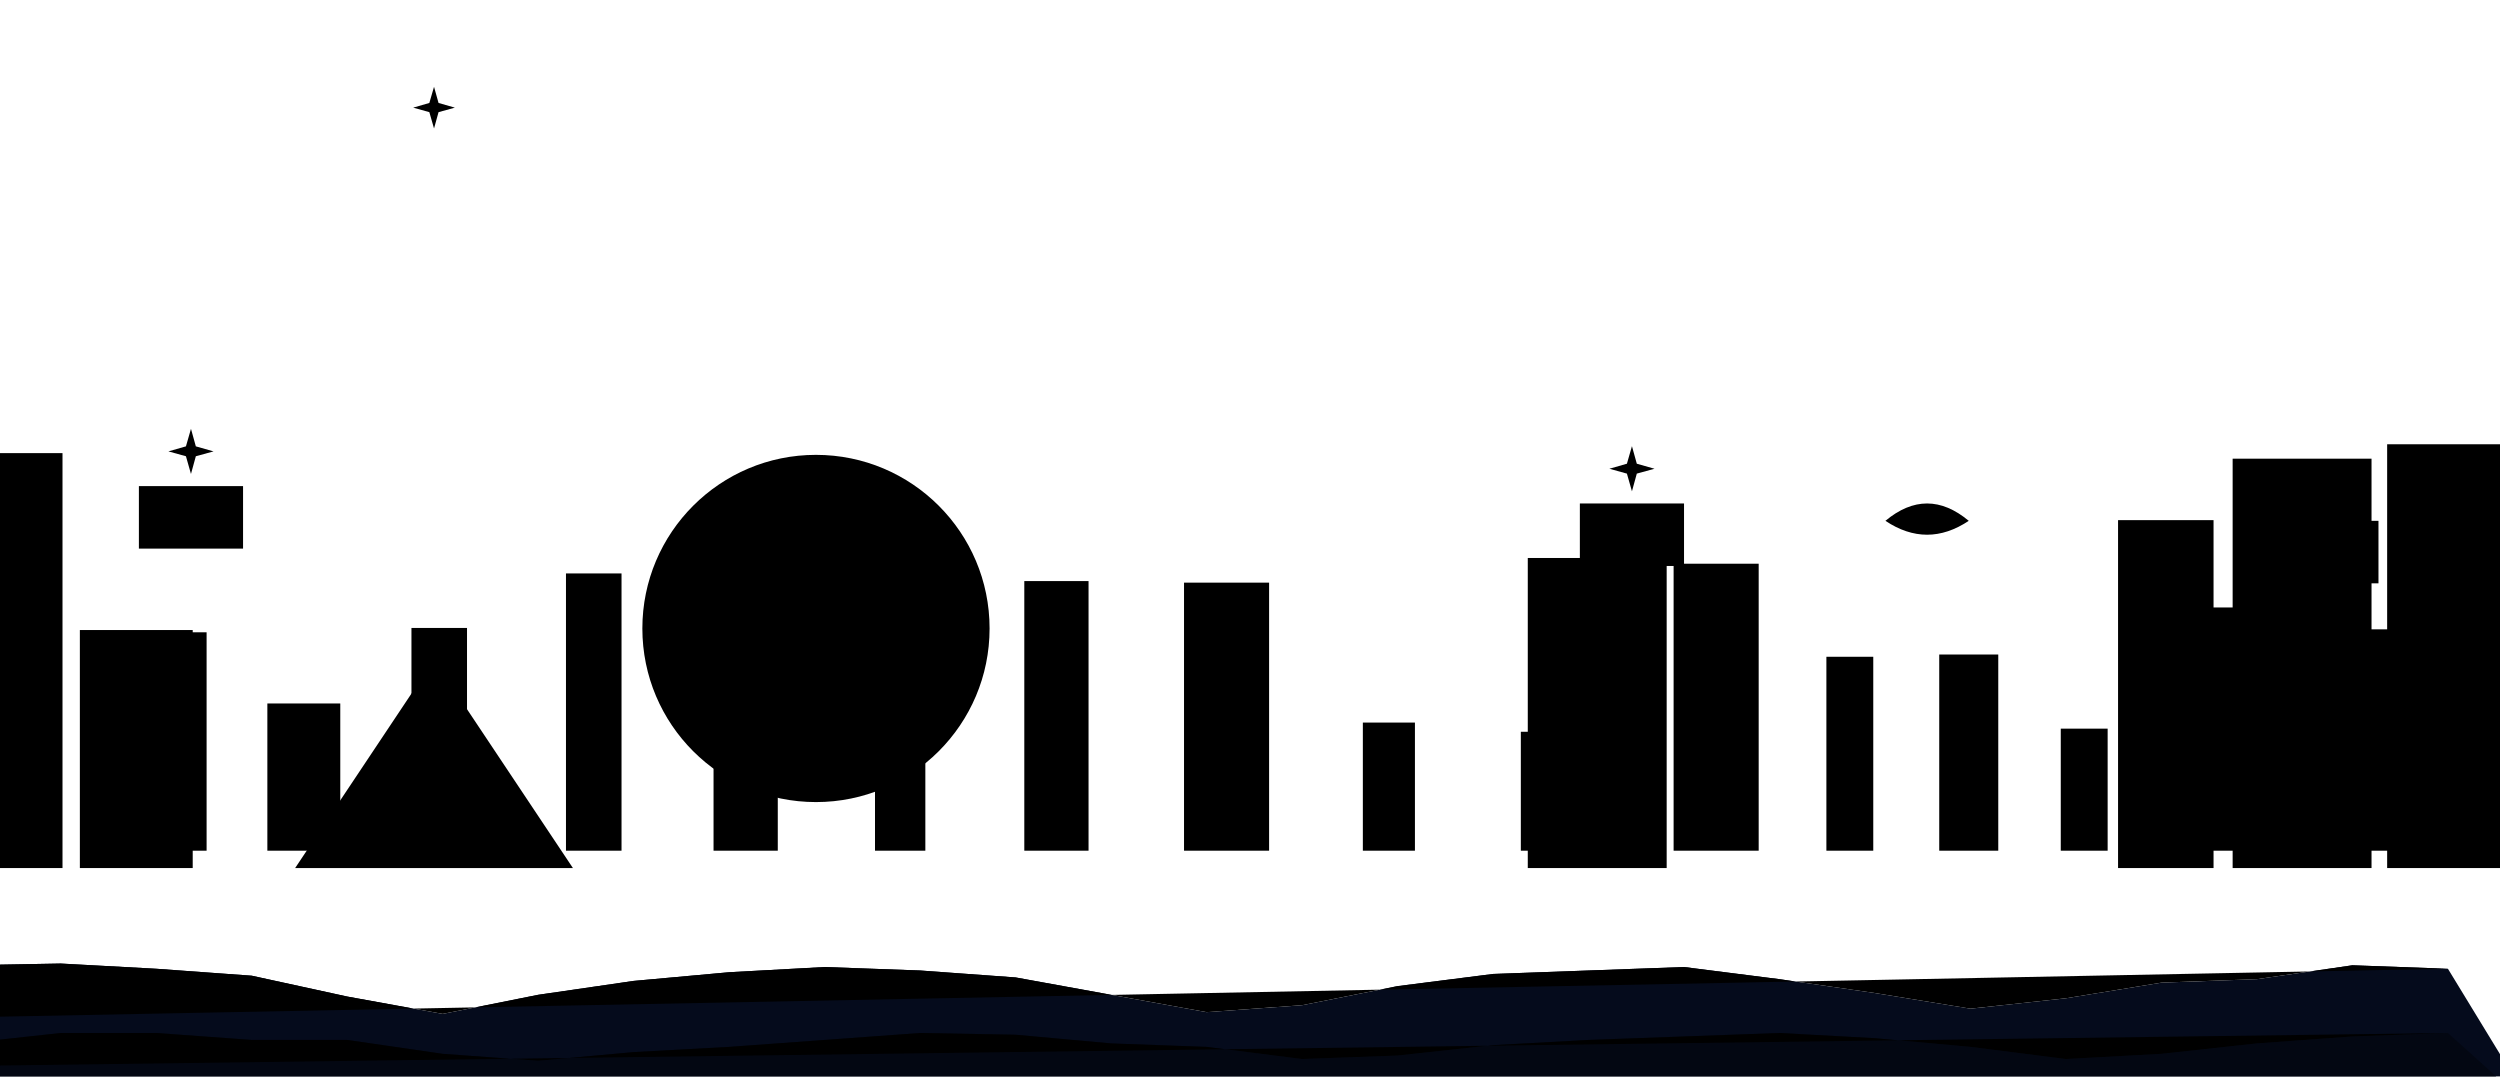
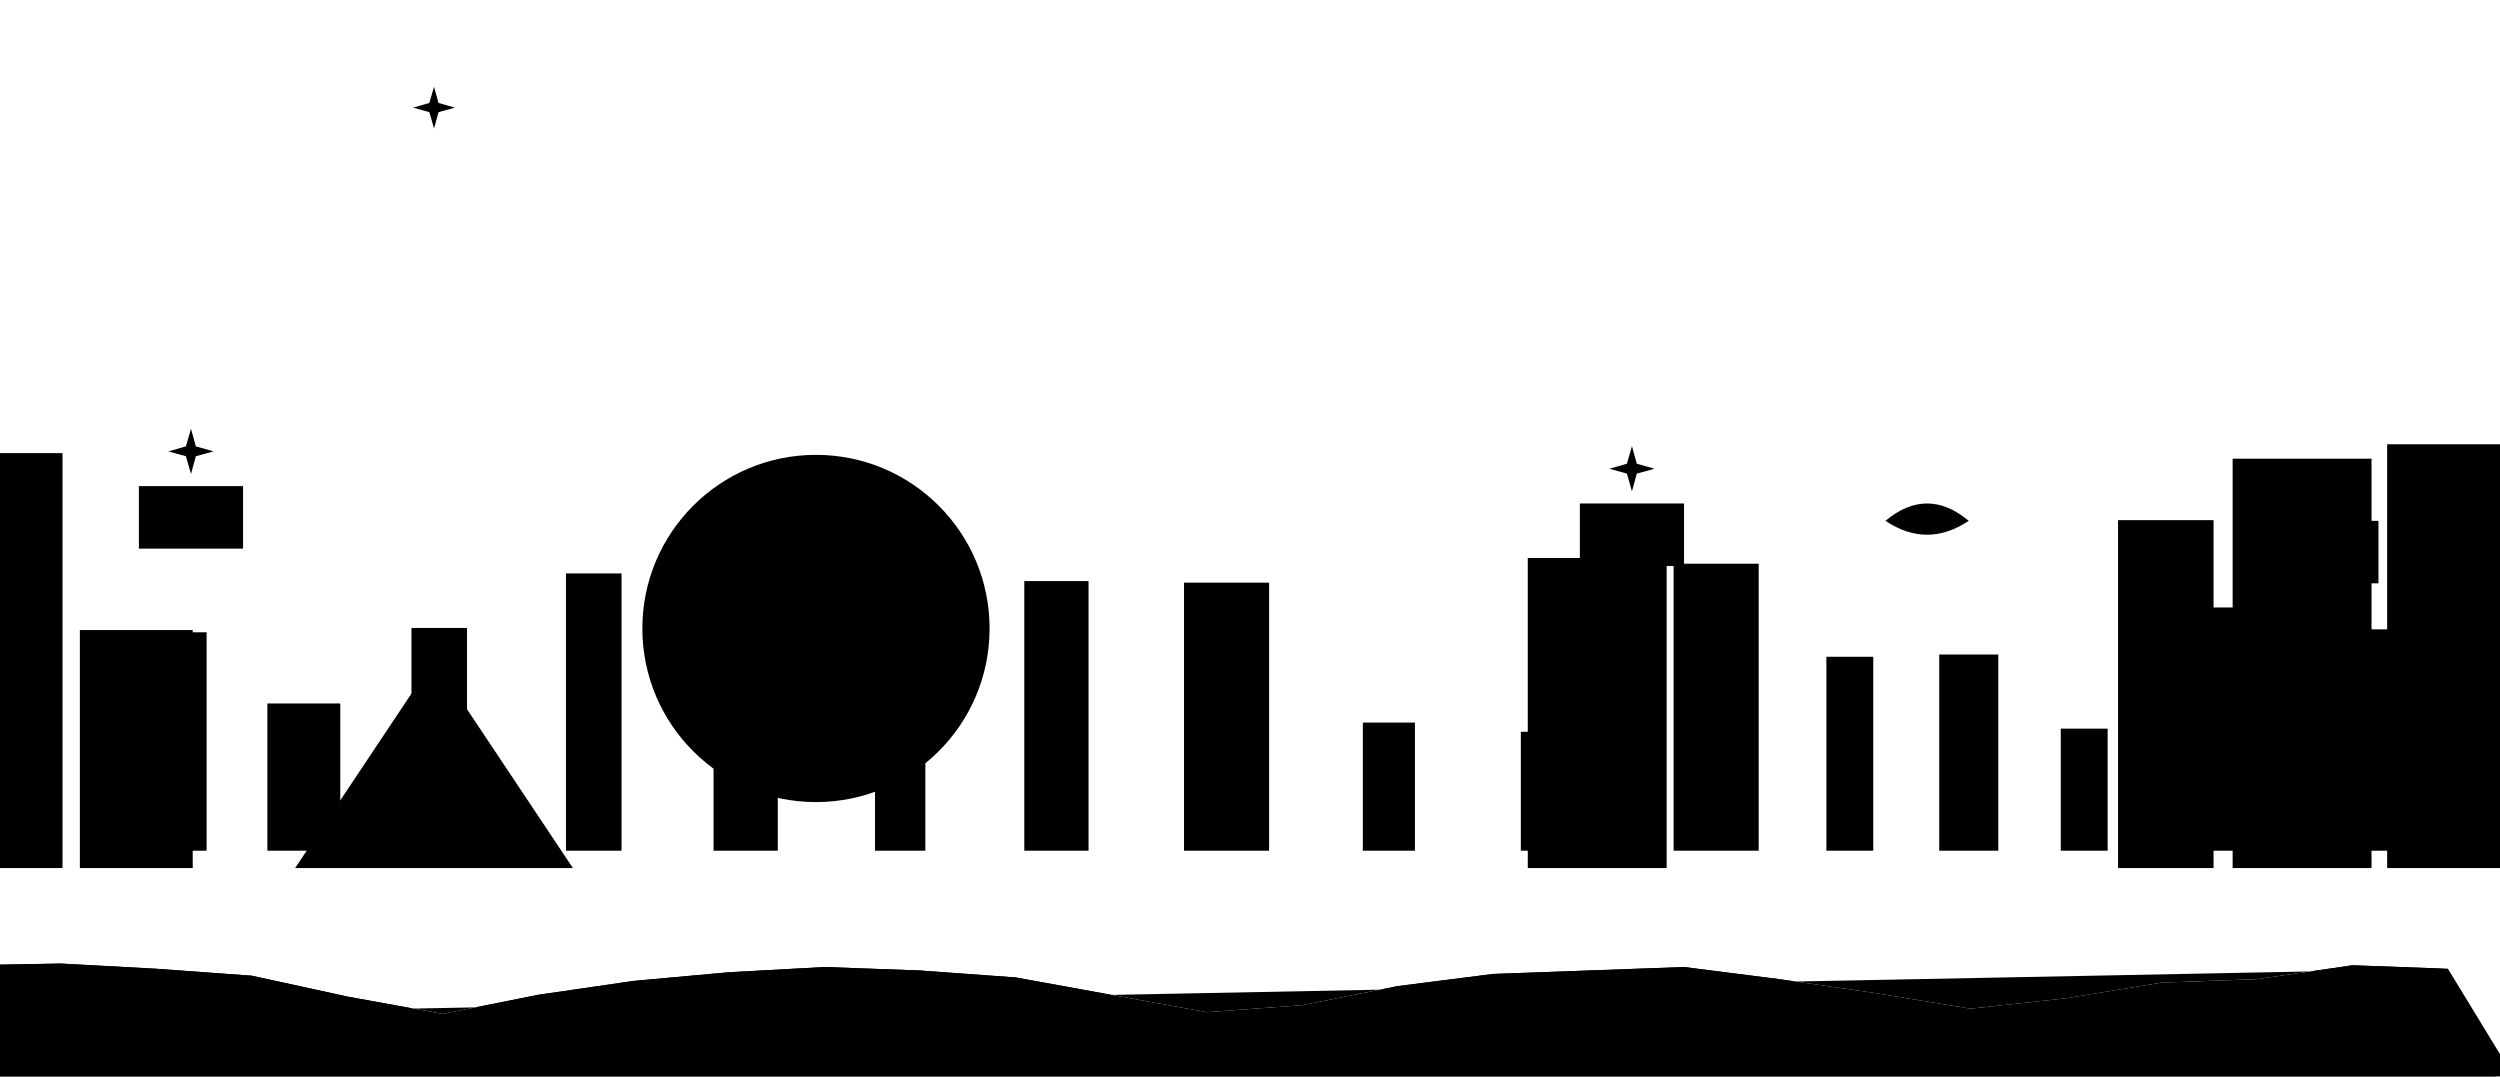
<svg class="cityS" viewBox="0 0 1440 620" preserveAspectRatio="xMidYMax slice" aria-hidden="true" focusable="false">
-   <g id="far">
+   <g>
    <path d="M-20 490V365.2H20V490" class="ln far" pathLength="1" style="--s: 0.833; --w: 0.200;" />
    <path d="M74 490V364.2H119V490" class="ln far" pathLength="1" style="--s: 0.630; --w: 0.200;" />
    <path d="M154 490V405.2H196V490" class="ln far" pathLength="1" style="--s: 0.774; --w: 0.200;" />
    <path d="M237 490V361.7H269V490" class="ln far" pathLength="1" style="--s: 0.789; --w: 0.200;" />
    <path d="M326 490V330.3H358V490" class="ln far" pathLength="1" style="--s: 0.616; --w: 0.200;" />
    <path d="M411 490V342.8H448V490" class="ln far" pathLength="1" style="--s: 0.798; --w: 0.200;" />
    <path d="M504 490V328.8H533V490" class="ln far" pathLength="1" style="--s: 0.750; --w: 0.200;" />
    <path d="M590 490V334.7H627V490" class="ln far" pathLength="1" style="--s: 0.837; --w: 0.200;" />
    <path d="M682 490V335.6H731V490" class="ln far" pathLength="1" style="--s: 0.657; --w: 0.200;" />
    <path d="M785 490V416.2H815V490" class="ln far" pathLength="1" style="--s: 0.885; --w: 0.200;" />
    <path d="M876 490V421.5H904V490" class="ln far" pathLength="1" style="--s: 0.679; --w: 0.200;" />
    <path d="M964 490V324.7H1013V490" class="ln far" pathLength="1" style="--s: 0.683; --w: 0.200;" />
    <path d="M1052 490V378.3H1079V490" class="ln far" pathLength="1" style="--s: 0.768; --w: 0.200;" />
    <path d="M1117 490V377.0H1151V490" class="ln far" pathLength="1" style="--s: 0.668; --w: 0.200;" />
    <path d="M1187 490V419.7H1214V490" class="ln far" pathLength="1" style="--s: 0.789; --w: 0.200;" />
    <path d="M1261 490V349.9H1308V490" class="ln far" pathLength="1" style="--s: 0.753; --w: 0.200;" />
    <path d="M1362 490V362.5H1398V490" class="ln far" pathLength="1" style="--s: 0.890; --w: 0.200;" />
  </g>
-   <g id="mid">
+   <g>
    <path d="M-10 500V261.0H36V500" class="ln " pathLength="1" style="--s: 0.393; --w: 0.220;" />
    <path d="M0.0 279.1h.01M0.0 295.1h.01M14.0 327.1h.01M28.0 327.1h.01M28.0 343.1h.01M14.0 375.1h.01M0.0 423.1h.01M14.0 423.1h.01M0.0 439.1h.01M14.0 439.1h.01M28.0 439.1h.01M14.0 455.1h.01M0.0 487.1h.01M14.0 487.1h.01" class="win" style="--s: 0.613;" />
    <path d="M46 500V362.9H111V500" class="ln " pathLength="1" style="--s: 0.591; --w: 0.220;" />
    <path d="M56.1 381.0h.01M70.1 381.0h.01M84.1 381.0h.01M84.1 397.0h.01M98.1 397.0h.01M56.1 413.0h.01M70.1 413.0h.01M98.1 413.0h.01M84.1 429.0h.01M56.1 477.0h.01M84.1 477.0h.01" class="win" style="--s: 0.811;" />
    <path d="M880 500V321.4H960V500" class="ln " pathLength="1" style="--s: 0.520; --w: 0.220;" />
    <path d="M889.8 339.5h.01M917.8 339.5h.01M931.8 339.5h.01M889.8 355.5h.01M917.8 355.5h.01M903.8 371.5h.01M931.8 371.5h.01M917.8 387.5h.01M931.8 387.5h.01M945.8 387.5h.01M903.8 403.5h.01M903.8 419.5h.01M917.8 419.5h.01M945.8 419.5h.01M917.8 435.5h.01M931.8 451.5h.01M945.8 451.5h.01M917.8 467.5h.01M931.8 467.5h.01M945.8 467.5h.01M917.8 483.5h.01" class="win" style="--s: 0.740;" />
    <path d="M1220 500V299.6H1275V500" class="ln " pathLength="1" style="--s: 0.343; --w: 0.220;" />
    <path d="M1258.0 333.7h.01M1244.0 349.7h.01M1244.0 381.7h.01M1230.0 397.7h.01M1244.0 397.7h.01M1230.0 413.7h.01M1258.0 413.7h.01M1230.0 429.7h.01M1230.0 445.7h.01M1244.0 477.7h.01" class="win" style="--s: 0.563;" />
    <path d="M1286 500V264.2H1366V500" class="ln " pathLength="1" style="--s: 0.312; --w: 0.220;" />
    <path d="M1296.4 282.3h.01M1310.4 282.3h.01M1324.4 282.3h.01M1338.4 282.3h.01M1352.4 282.3h.01M1324.4 298.3h.01M1338.4 298.3h.01M1352.4 298.3h.01M1310.4 314.3h.01M1324.4 330.3h.01M1338.4 330.3h.01M1352.4 330.3h.01M1296.4 346.3h.01M1338.4 346.3h.01M1310.4 362.3h.01M1324.4 362.3h.01M1352.4 362.3h.01M1296.4 378.3h.01M1310.4 378.3h.01M1310.4 394.3h.01M1324.4 394.3h.01M1338.4 394.3h.01M1352.4 394.3h.01M1296.4 410.3h.01M1310.4 410.3h.01M1324.4 410.3h.01M1338.4 410.3h.01M1338.4 442.3h.01M1352.4 442.3h.01" class="win" style="--s: 0.532;" />
    <path d="M1375 500V255.9H1443V500" class="ln " pathLength="1" style="--s: 0.612; --w: 0.220;" />
    <path d="M1385.0 274.0h.01M1399.0 274.0h.01M1413.0 274.0h.01M1385.0 306.0h.01M1399.0 306.0h.01M1427.0 306.0h.01M1399.0 354.0h.01M1385.0 370.0h.01M1399.0 370.0h.01M1427.0 370.0h.01M1413.0 386.0h.01M1399.0 402.0h.01M1413.0 402.0h.01M1385.0 418.0h.01M1399.0 418.0h.01M1413.0 418.0h.01M1427.0 418.0h.01M1413.0 434.0h.01M1427.0 434.0h.01M1413.0 450.0h.01M1427.0 450.0h.01M1399.0 466.0h.01M1399.0 482.0h.01M1413.0 482.0h.01" class="win" style="--s: 0.832;" />
  </g>
-   <g id="land">
+   <g>
    <path d="M170 500L250 380L330 500" class="ln " pathLength="1" style="--s: 0.550; --w: 0.220;" />
    <path d="M250 380V70" class="ln warm" pathLength="1" style="--s: 0.750; --w: 0.250; --o: .45;" />
    <path d="M250 50L252.6 59.3L262 62L252.6 64.6L250 74L247.3 64.6L238 62L247.3 59.3Z" class="ln warm" pathLength="1" style="--s: 0.900; --w: 0.100;" />
    <path d="M1104 500L1108 300M1116 500L1112 300" class="ln " pathLength="1" style="--s: 0.600; --w: 0.220;" />
    <path d="M1086 300Q1110 280 1134 300Q1110 316 1086 300Z" class="ln " pathLength="1" style="--s: 0.700; --w: 0.120;" />
    <path d="M1110 282V190" class="ln " pathLength="1" style="--s: 0.780; --w: 0.100;" />
    <path d="M1110.0 186.0h.01" class="lamp" style="--s: 0.850;" />
    <path d="M370 362a100 100 0 1 0 200 0a100 100 0 1 0 -200 0" class="ln " pathLength="1" style="--s: 0.600; --w: 0.300;" />
    <path d="M380 362a90 90 0 1 0 180 0a90 90 0 1 0 -180 0" class="ln " pathLength="1" style="--s: 0.640; --w: 0.250; --o: .3;" />
    <path d="M470 362L570.0 362.0M470 362L556.6 412.0M470 362L520.0 448.6M470 362L470.0 462.0M470 362L420.0 448.6M470 362L383.4 412.0M470 362L370.0 362.0M470 362L383.4 312.0M470 362L420.0 275.4M470 362L470.0 262.0M470 362L520.0 275.4M470 362L556.6 312.0" class="ln " pathLength="1" style="--s: 0.660; --w: 0.250; --o: .35;" />
    <path d="M470 362L408 500M470 362L532 500" class="ln " pathLength="1" style="--s: 0.600; --w: 0.200;" />
    <path d="M570.0 362.0h.01M567.5 384.3h.01M560.1 405.4h.01M548.2 424.3h.01M532.3 440.2h.01M513.4 452.1h.01M492.3 459.5h.01M470.0 462.0h.01M447.7 459.5h.01M426.6 452.1h.01M407.7 440.2h.01M391.8 424.3h.01M379.9 405.4h.01M372.5 384.3h.01M370.0 362.0h.01M372.5 339.7h.01M379.9 318.6h.01M391.8 299.7h.01M407.7 283.8h.01M426.6 271.9h.01M447.7 264.5h.01M470.0 262.0h.01M492.3 264.5h.01M513.4 271.9h.01M532.3 283.8h.01M548.2 299.7h.01M560.1 318.6h.01M567.5 339.7h.01" class="win" style="--s: 0.820; stroke-width: 4;" />
    <path d="M110 500V316" class="ln warm" pathLength="1" style="--s: 0.820; --w: 0.120;" />
    <path d="M80 316V280H140V316Z" class="ln warm" pathLength="1" style="--s: 0.860; --w: 0.120;" />
    <path d="M110 247L112.8 257.1L123 260L112.8 262.8L110 273L107.1 262.8L97 260L107.1 257.1Z" class="ln warm" pathLength="1" style="--s: 0.920; --w: 0.080;" />
    <path d="M92.0 290.0h.01M110.0 290.0h.01M128.0 290.0h.01" class="lamp" style="--s: 0.950;" />
    <path d="M940 500V326" class="ln warm" pathLength="1" style="--s: 0.850; --w: 0.120;" />
    <path d="M910 326V290H970V326Z" class="ln warm" pathLength="1" style="--s: 0.890; --w: 0.120;" />
    <path d="M940 257L942.8 267.1L953 270L942.8 272.8L940 283L937.1 272.8L927 270L937.1 267.1Z" class="ln warm" pathLength="1" style="--s: 0.920; --w: 0.080;" />
    <path d="M922.0 300.0h.01M940.0 300.0h.01M958.0 300.0h.01" class="lamp" style="--s: 0.950;" />
    <path d="M1340 500V336" class="ln warm" pathLength="1" style="--s: 0.880; --w: 0.120;" />
    <path d="M1310 336V300H1370V336Z" class="ln warm" pathLength="1" style="--s: 0.920; --w: 0.120;" />
    <path d="M1340 267L1342.8 277.1L1353 280L1342.8 282.8L1340 293L1337.1 282.8L1327 280L1337.1 277.1Z" class="ln warm" pathLength="1" style="--s: 0.920; --w: 0.080;" />
    <path d="M1322.0 310.0h.01M1340.0 310.0h.01M1358.0 310.0h.01" class="lamp" style="--s: 0.950;" />
  </g>
-   <g id="street">
+   <g>
    <path d="M-300 620L720 500" class="ln " pathLength="1" style="--s: 0.120; --w: 0.300; --o: .55;" />
    <path d="M0 620L720 500" class="ln far" pathLength="1" style="--s: 0.140; --w: 0.300; --o: .4;" />
    <path d="M360 620L720 500" class="ln far" pathLength="1" style="--s: 0.160; --w: 0.300; --o: .4;" />
    <path d="M1080 620L720 500" class="ln far" pathLength="1" style="--s: 0.180; --w: 0.300; --o: .4;" />
    <path d="M1440 620L720 500" class="ln far" pathLength="1" style="--s: 0.200; --w: 0.300; --o: .4;" />
    <path d="M1740 620L720 500" class="ln " pathLength="1" style="--s: 0.220; --w: 0.300; --o: .55;" />
    <path d="M-20 500H1460" class="ln " pathLength="1" style="--s: 0.100; --w: 0.300;" />
    <path d="M-20 540H1460" class="ln far" pathLength="1" style="--s: 0.200; --w: 0.300;" />
    <path d="M644 502v-9" class="ln warm" pathLength="1" style="--s: 0.220; --w: 0.080; --o: .6;" />
    <path d="M796 502v-9" class="ln warm" pathLength="1" style="--s: 0.220; --w: 0.080; --o: .6;" />
    <path d="M598 510v-13" class="ln warm" pathLength="1" style="--s: 0.250; --w: 0.080; --o: .6;" />
    <path d="M842 510v-13" class="ln warm" pathLength="1" style="--s: 0.250; --w: 0.080; --o: .6;" />
    <path d="M520 522v-20" class="ln warm" pathLength="1" style="--s: 0.280; --w: 0.080; --o: .6;" />
    <path d="M920 522v-20" class="ln warm" pathLength="1" style="--s: 0.280; --w: 0.080; --o: .6;" />
    <path d="M412 539v-30" class="ln warm" pathLength="1" style="--s: 0.310; --w: 0.080; --o: .6;" />
    <path d="M1028 539v-30" class="ln warm" pathLength="1" style="--s: 0.310; --w: 0.080; --o: .6;" />
    <path d="M272 561v-42" class="ln warm" pathLength="1" style="--s: 0.340; --w: 0.080; --o: .6;" />
    <path d="M1168 561v-42" class="ln warm" pathLength="1" style="--s: 0.340; --w: 0.080; --o: .6;" />
    <path d="M102 588v-56" class="ln warm" pathLength="1" style="--s: 0.370; --w: 0.080; --o: .6;" />
    <path d="M1338 588v-56" class="ln warm" pathLength="1" style="--s: 0.370; --w: 0.080; --o: .6;" />
    <path d="M-100 620v-74" class="ln warm" pathLength="1" style="--s: 0.400; --w: 0.080; --o: .6;" />
    <path d="M1540 620v-74" class="ln warm" pathLength="1" style="--s: 0.400; --w: 0.080; --o: .6;" />
    <path d="M644.5 493.1h.01M795.5 493.1h.01M598.0 496.4h.01M842.0 496.4h.01M520.4 501.9h.01M919.6 501.9h.01M411.8 509.6h.01M1028.2 509.6h.01M272.2 519.6h.01M1167.8 519.6h.01M101.6 531.7h.01M1338.4 531.7h.01M-100.0 546.0h.01M1540.0 546.0h.01" class="lamp" style="--s: 0.500;" />
    <path d="M721.7 500.8h.01M721.8 503.3h.01M720.3 507.5h.01M718.5 513.3h.01M718.1 520.8h.01M719.4 530.0h.01M721.3 540.8h.01M722.0 553.3h.01M720.8 567.5h.01M718.9 583.3h.01M718.0 600.8h.01M718.9 620.0h.01" class="win" style="--s: 0.400;" />
  </g>
-   <g id="mount">
-     <path d="M-20 586L-20 556L35 555L90 558L145 562L200 574L255 584L310 573L365 565L420 560L475 557L530 559L585 563L640 573L695 583L750 579L805 568L860 561L915 559L970 557L1025 564L1080 572L1135 581L1190 575L1245 566L1300 564L1355 556L1410 558L1460 640L-20 640Z" fill="#050b1c" class="rfill" style="--s: -0.020;" />
+   <g>
+     <path d="M-20 586L-20 556L35 555L90 558L145 562L200 574L255 584L310 573L365 565L420 560L475 557L530 559L585 563L640 573L695 583L750 579L805 568L860 561L915 559L970 557L1025 564L1080 572L1135 581L1190 575L1245 566L1300 564L1355 556L1410 558L1460 640L-20 640Z" class="rfill rfill-far" style="--s: -0.020;" />
    <path d="M-20 586L-20 556L35 555L90 558L145 562L200 574L255 584L310 573L365 565L420 560L475 557L530 559L585 563L640 573L695 583L750 579L805 568L860 561L915 559L970 557L1025 564L1080 572L1135 581L1190 575L1245 566L1300 564L1355 556L1410 558" class="ln far" pathLength="1" style="--s: 0.000; --w: 0.250; --o: .55;" />
-     <path d="M-20 614L-20 601L35 595L90 595L145 599L200 599L255 607L310 611L365 606L420 603L475 599L530 595L585 596L640 601L695 603L750 610L805 608L860 602L915 599L970 597L1025 595L1080 598L1135 603L1190 610L1245 607L1300 601L1355 597L1410 595L1460 640L-20 640Z" fill="#030712" class="rfill" style="--s: 0.030;" />
+     <path d="M-20 614L-20 601L35 595L90 595L145 599L200 599L255 607L310 611L365 606L420 603L475 599L530 595L585 596L640 601L695 603L750 610L805 608L860 602L915 599L970 597L1025 595L1080 598L1135 603L1190 610L1245 607L1300 601L1355 597L1410 595L1460 640L-20 640Z" class="rfill rfill-near" style="--s: 0.030;" />
    <path d="M-20 614L-20 601L35 595L90 595L145 599L200 599L255 607L310 611L365 606L420 603L475 599L530 595L585 596L640 601L695 603L750 610L805 608L860 602L915 599L970 597L1025 595L1080 598L1135 603L1190 610L1245 607L1300 601L1355 597L1410 595" class="ln far" pathLength="1" style="--s: 0.050; --w: 0.250; --o: .55;" />
  </g>
</svg>
